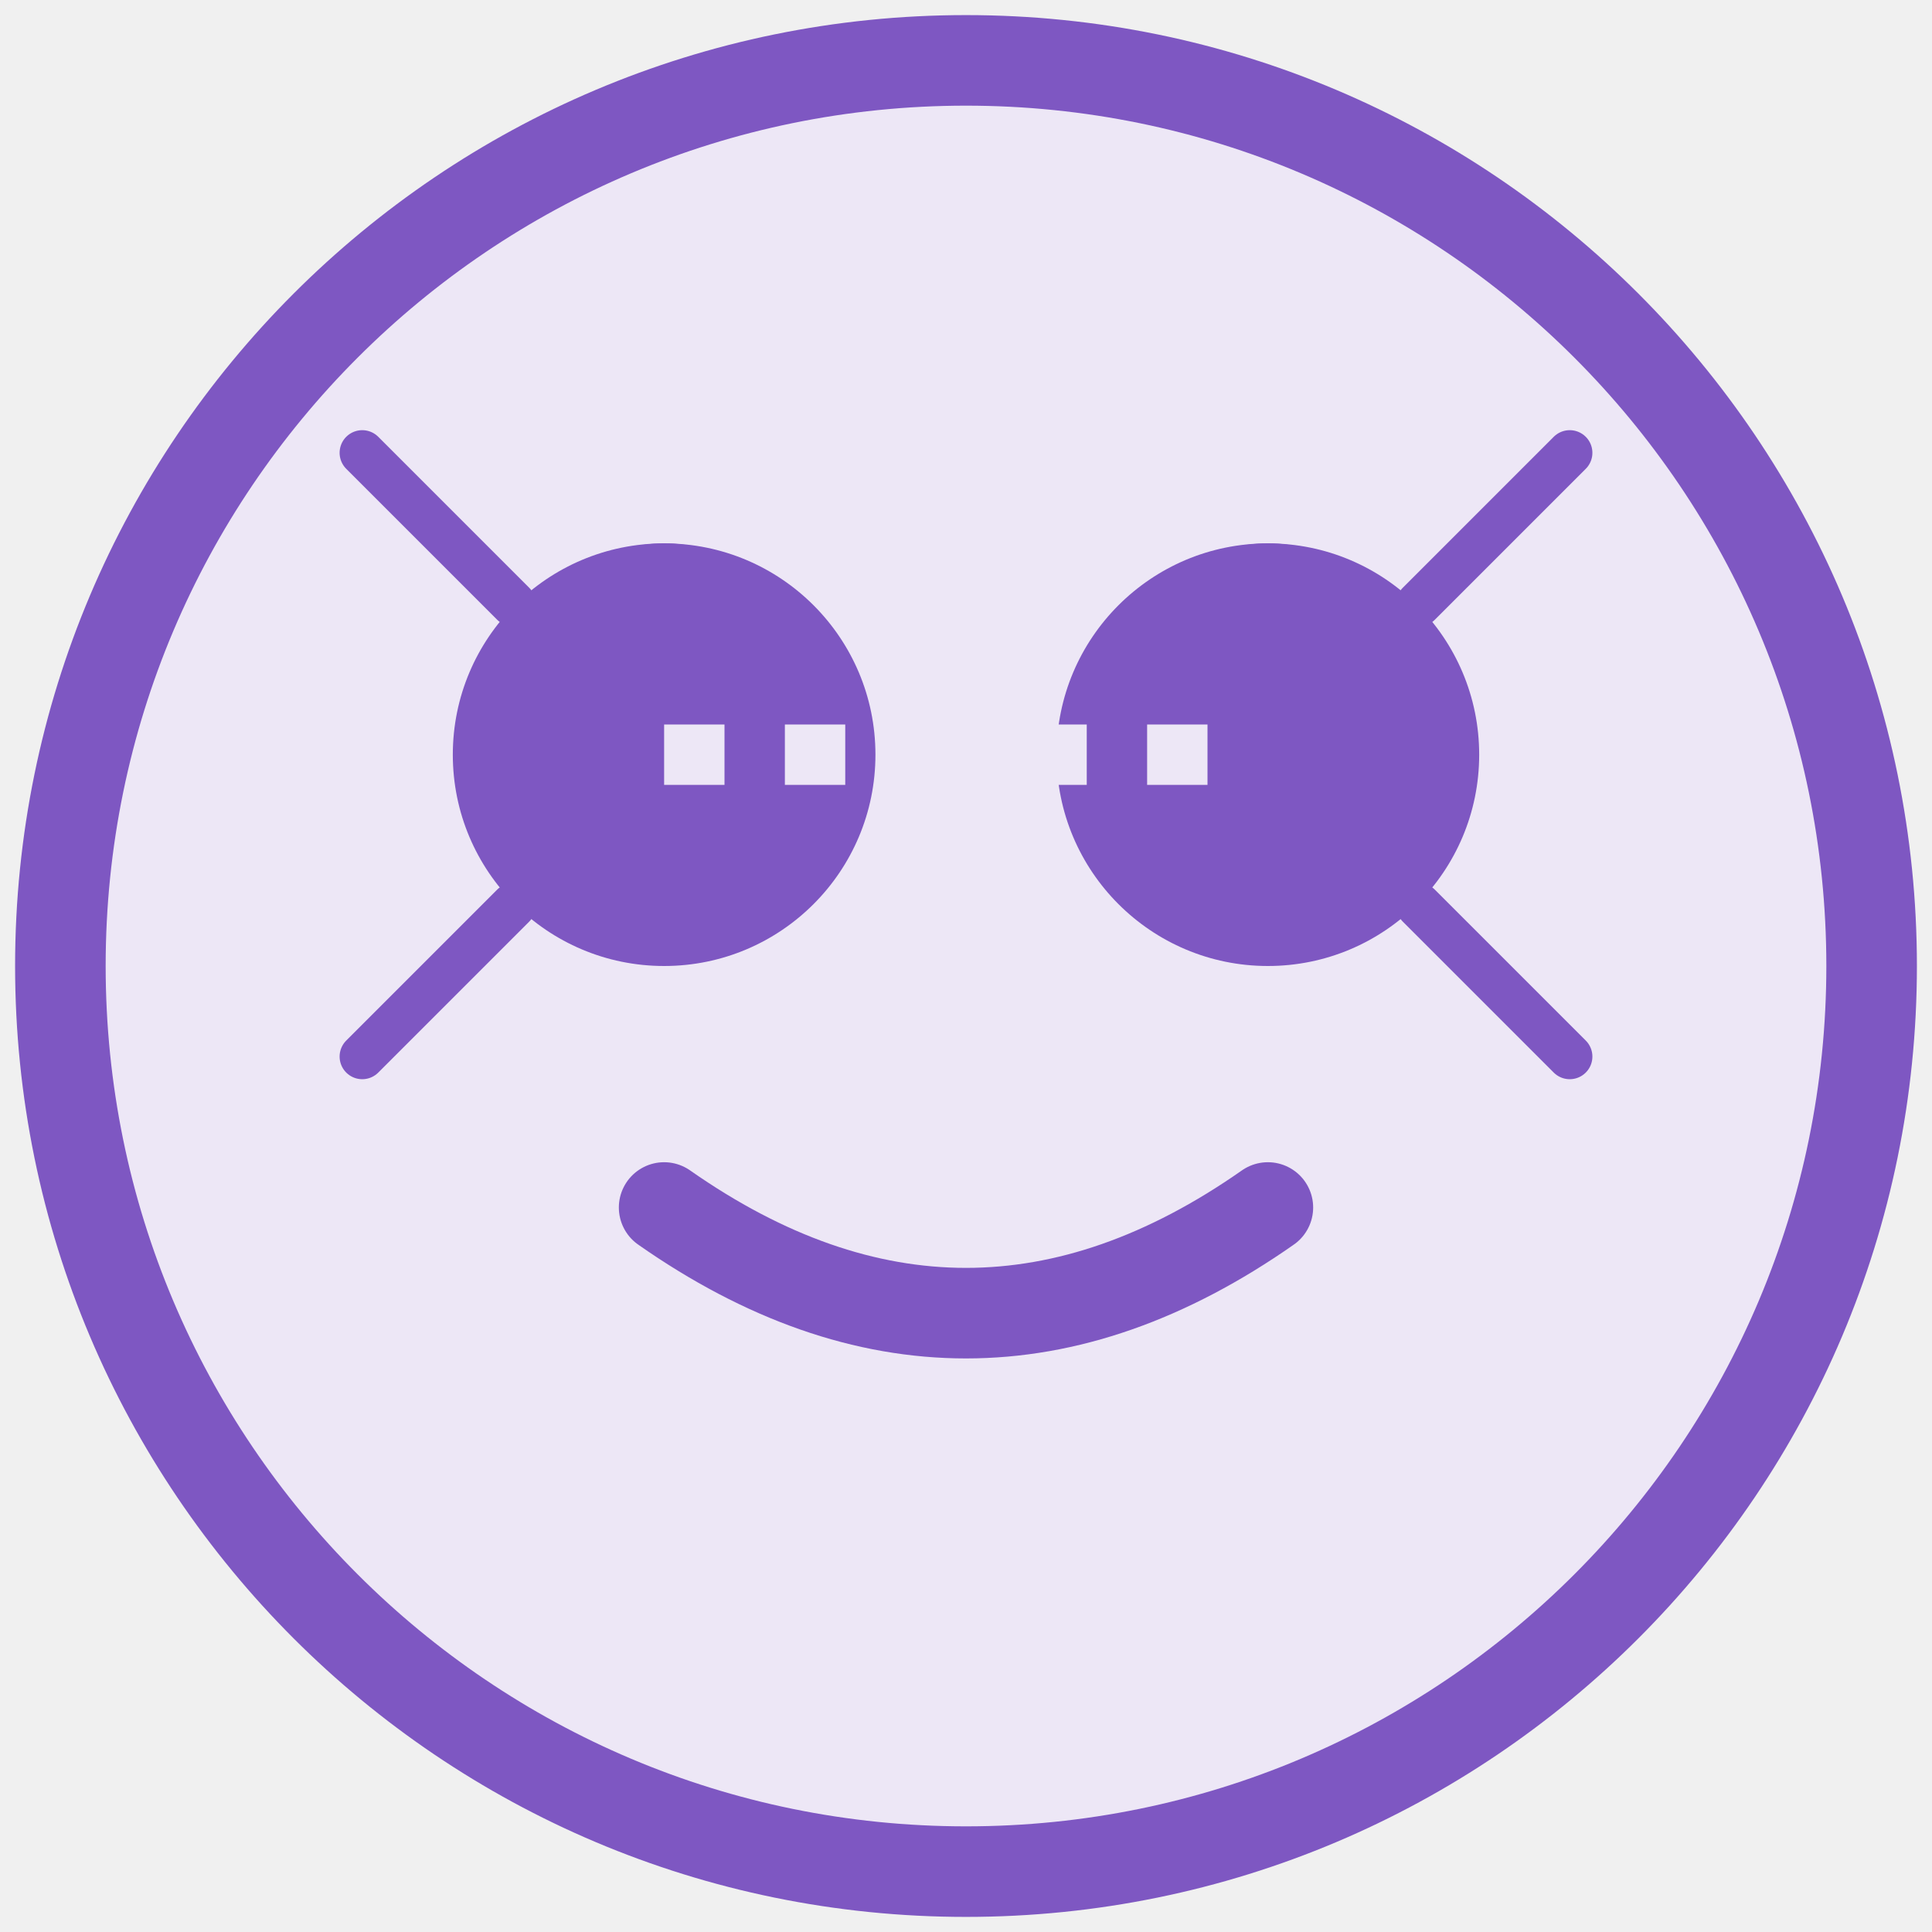
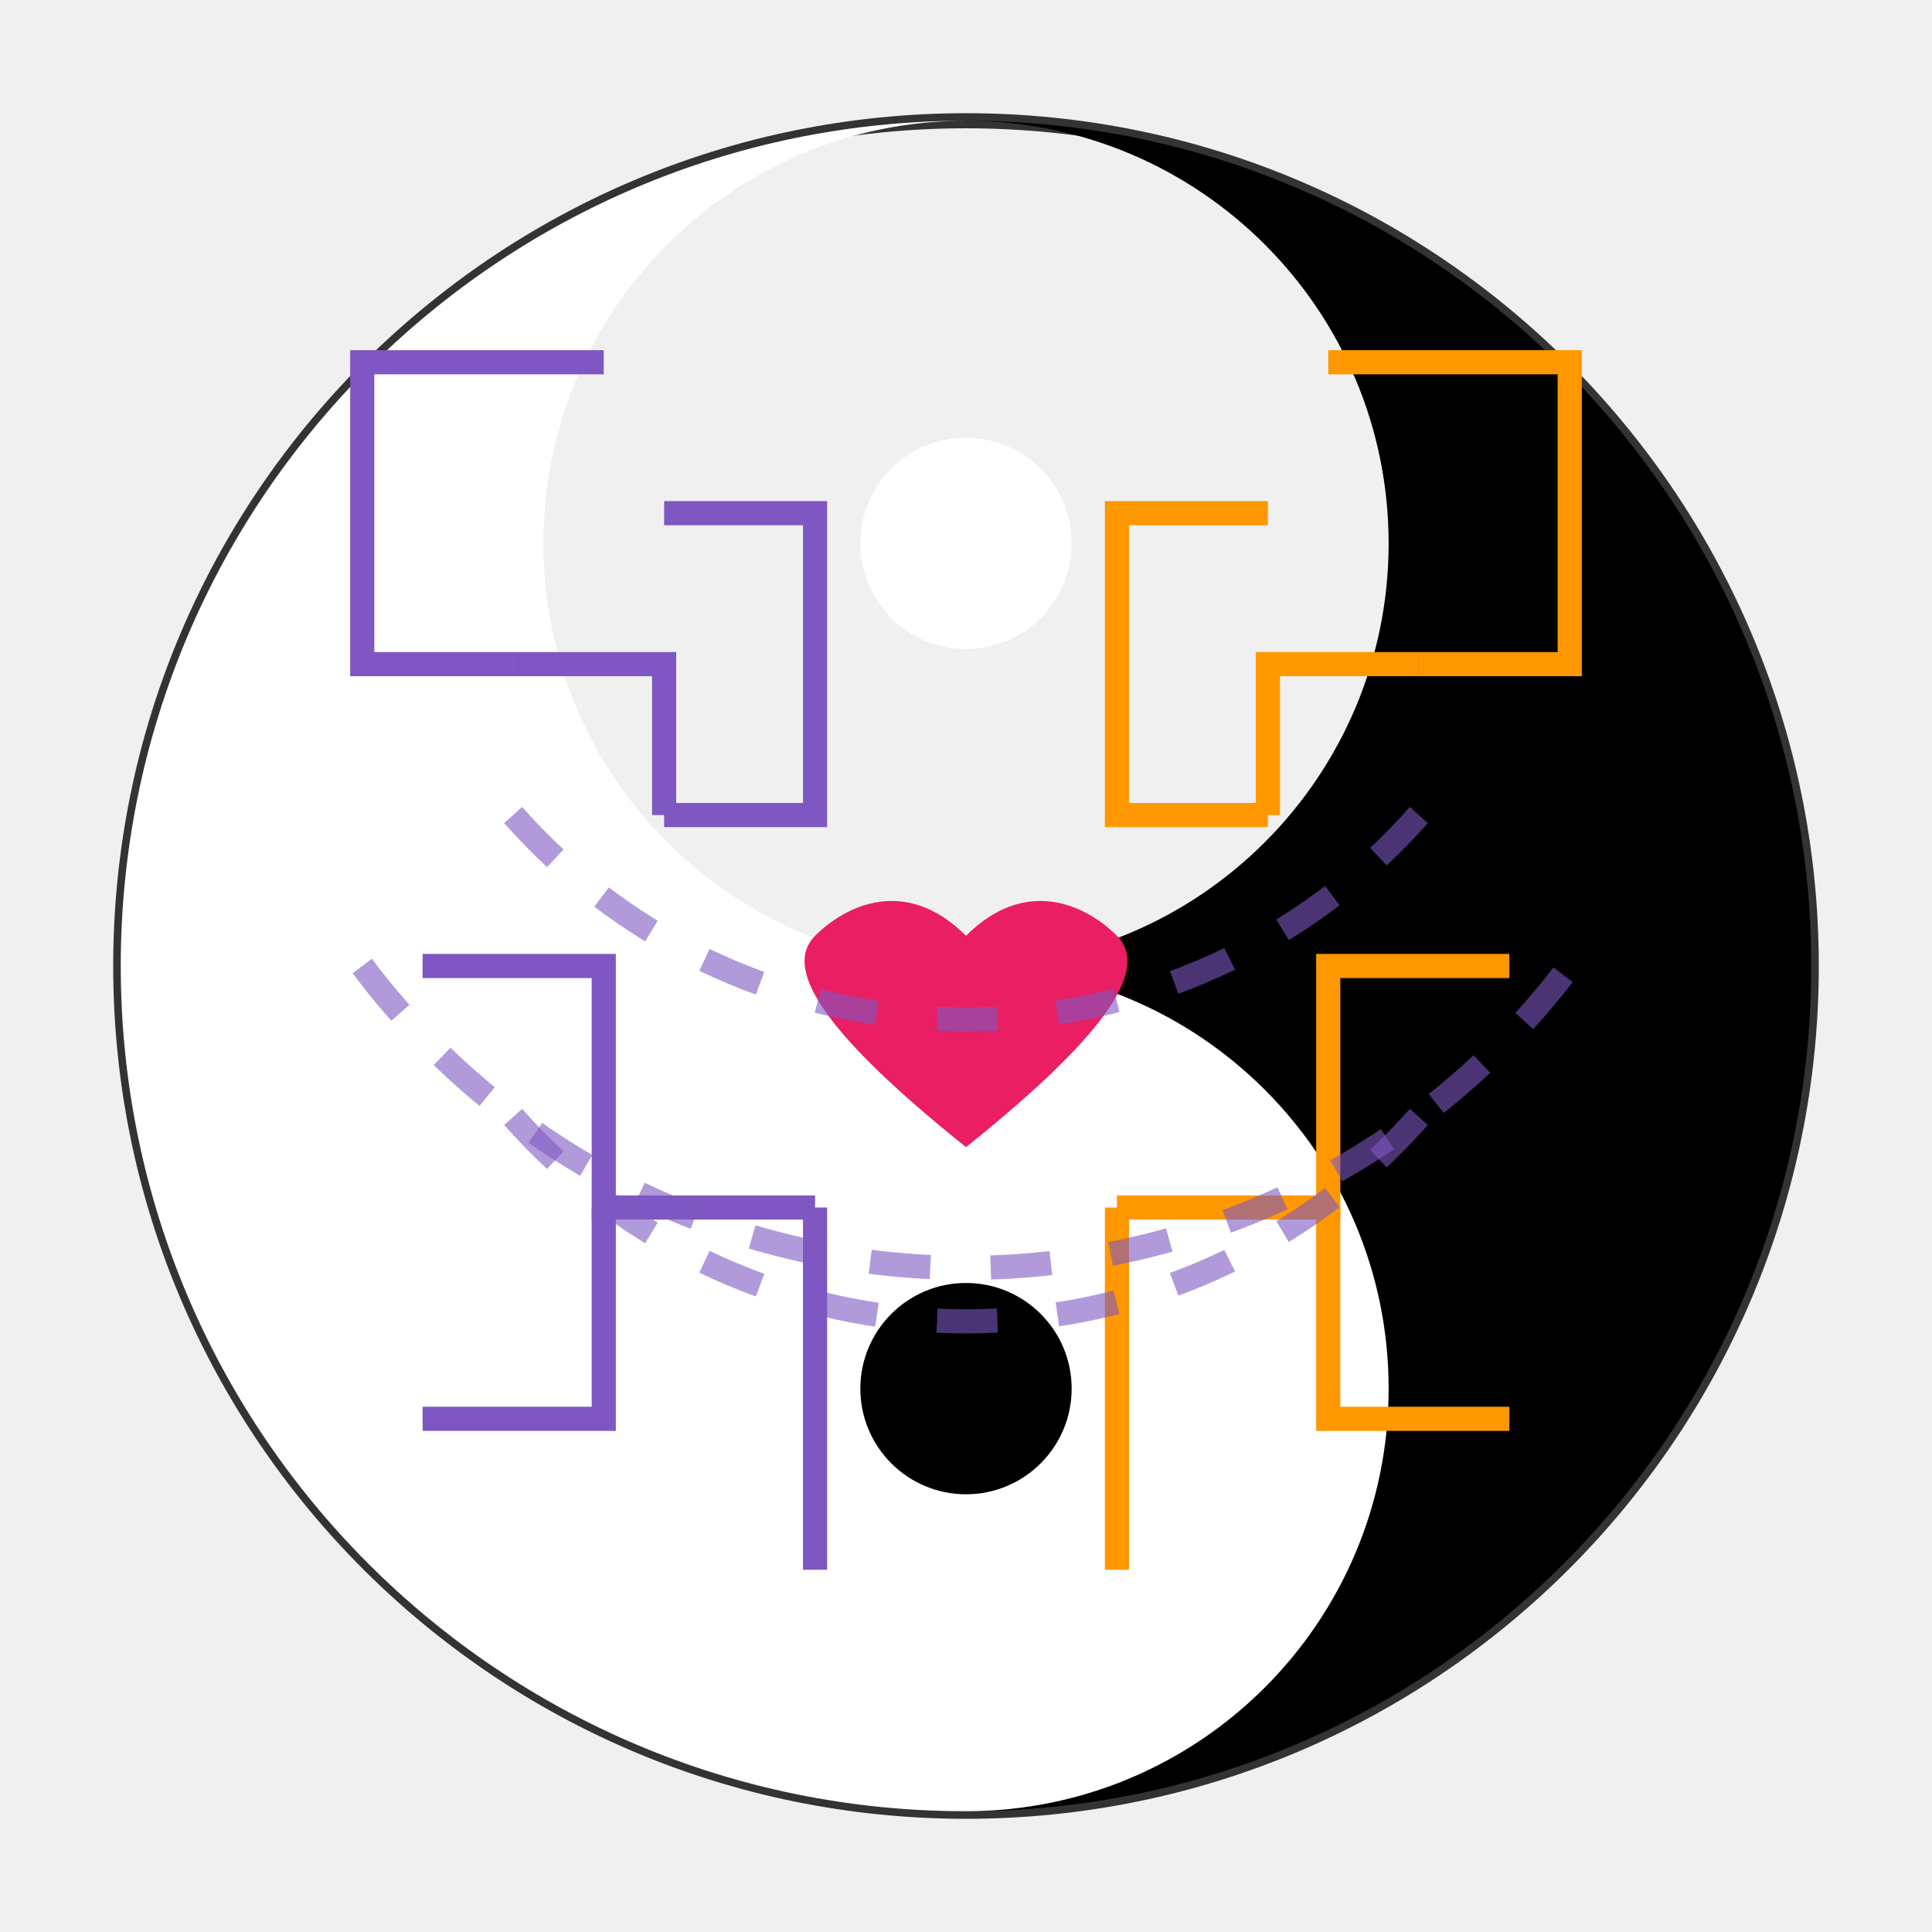
<svg xmlns="http://www.w3.org/2000/svg" width="64" height="64" viewBox="0 0 64 64">
-   <circle cx="32" cy="32" r="30" fill="#EDE7F6" stroke="#7E57C2" stroke-width="3" />
-   <g transform="translate(12, 15)">
-     <circle cx="10" cy="10" r="7" fill="#7E57C2" />
-     <circle cx="30" cy="10" r="7" fill="#7E57C2" />
-     <path d="M 10 25 Q 20 32, 30 25" fill="none" stroke="#7E57C2" stroke-width="3" stroke-linecap="round" />
-     <path d="M 10 10 L 30 10" fill="none" stroke="#EDE7F6" stroke-width="2" stroke-dasharray="2,2" />
-     <path d="M 6 6 Q 10 2, 14 6" fill="none" stroke="#7E57C2" stroke-width="2" stroke-linecap="round" />
-     <path d="M 26 6 Q 30 2, 34 6" fill="none" stroke="#7E57C2" stroke-width="2" stroke-linecap="round" />
-     <path d="M 0 0 L 5 5" fill="none" stroke="#7E57C2" stroke-width="1.5" stroke-linecap="round" />
-     <path d="M 40 0 L 35 5" fill="none" stroke="#7E57C2" stroke-width="1.5" stroke-linecap="round" />
-     <path d="M 0 20 L 5 15" fill="none" stroke="#7E57C2" stroke-width="1.5" stroke-linecap="round" />
-     <path d="M 40 20 L 35 15" fill="none" stroke="#7E57C2" stroke-width="1.5" stroke-linecap="round" />
+   <g transform="translate(2, 2)">
+     <circle cx="30" cy="30" r="28" fill="#F0F0F0" fill-opacity="0.3" stroke="#333" stroke-width="0.5" />
+     <path d="M30 2A28 28 0 0 1 30 58A14 14 0 0 1 30 30A14 14 0 0 0 30 2Z" fill="black" />
+     <path d="M30 2A28 28 0 0 0 30 58A14 14 0 0 0 30 30A14 14 0 0 1 30 2Z" fill="white" />
+     <circle cx="30" cy="16" r="3.5" fill="white" />
+     <circle cx="30" cy="44" r="3.5" fill="black" />
+     <g fill="none" stroke="#7E57C2" stroke-width="0.8">
+       <path d="M18 10L10 10L10 20L15 20" />
+       <path d="M15 20L20 20L20 25" />
+       <path d="M20 15L25 15L25 25L20 25" />
+       <path d="M12 30L18 30L18 38L25 38" />
+       <path d="M12 45L18 45L18 38" />
+       <path d="M25 50L25 38" />
+     </g>
+     <g fill="none" stroke="#FF9800" stroke-width="0.8">
+       <path d="M42 10L50 10L50 20L45 20" />
+       <path d="M45 20L40 20L40 25" />
+       <path d="M40 15L35 15L35 25L40 25" />
+       <path d="M48 30L42 30L42 38L35 38" />
+       <path d="M48 45L42 45L42 38" />
+       <path d="M35 50L35 38" />
+     </g>
+     <path d="M30 29C32 27 34 28 35 29C36 30 35 32 30 36C25 32 24 30 25 29C26 28 28 27 30 29Z" fill="#E91E63" />
+     <g fill="none" stroke="#7E57C2" stroke-opacity="0.6" stroke-width="0.8">
+       <path d="M10 30A25 25 0 0 0 50 30" stroke-dasharray="2,2" />
+       <path d="M15 25A20 20 0 0 0 45 25" stroke-dasharray="2,2" />
+       <path d="M15 35A20 20 0 0 0 45 35" stroke-dasharray="2,2" />
+     </g>
  </g>
</svg>
